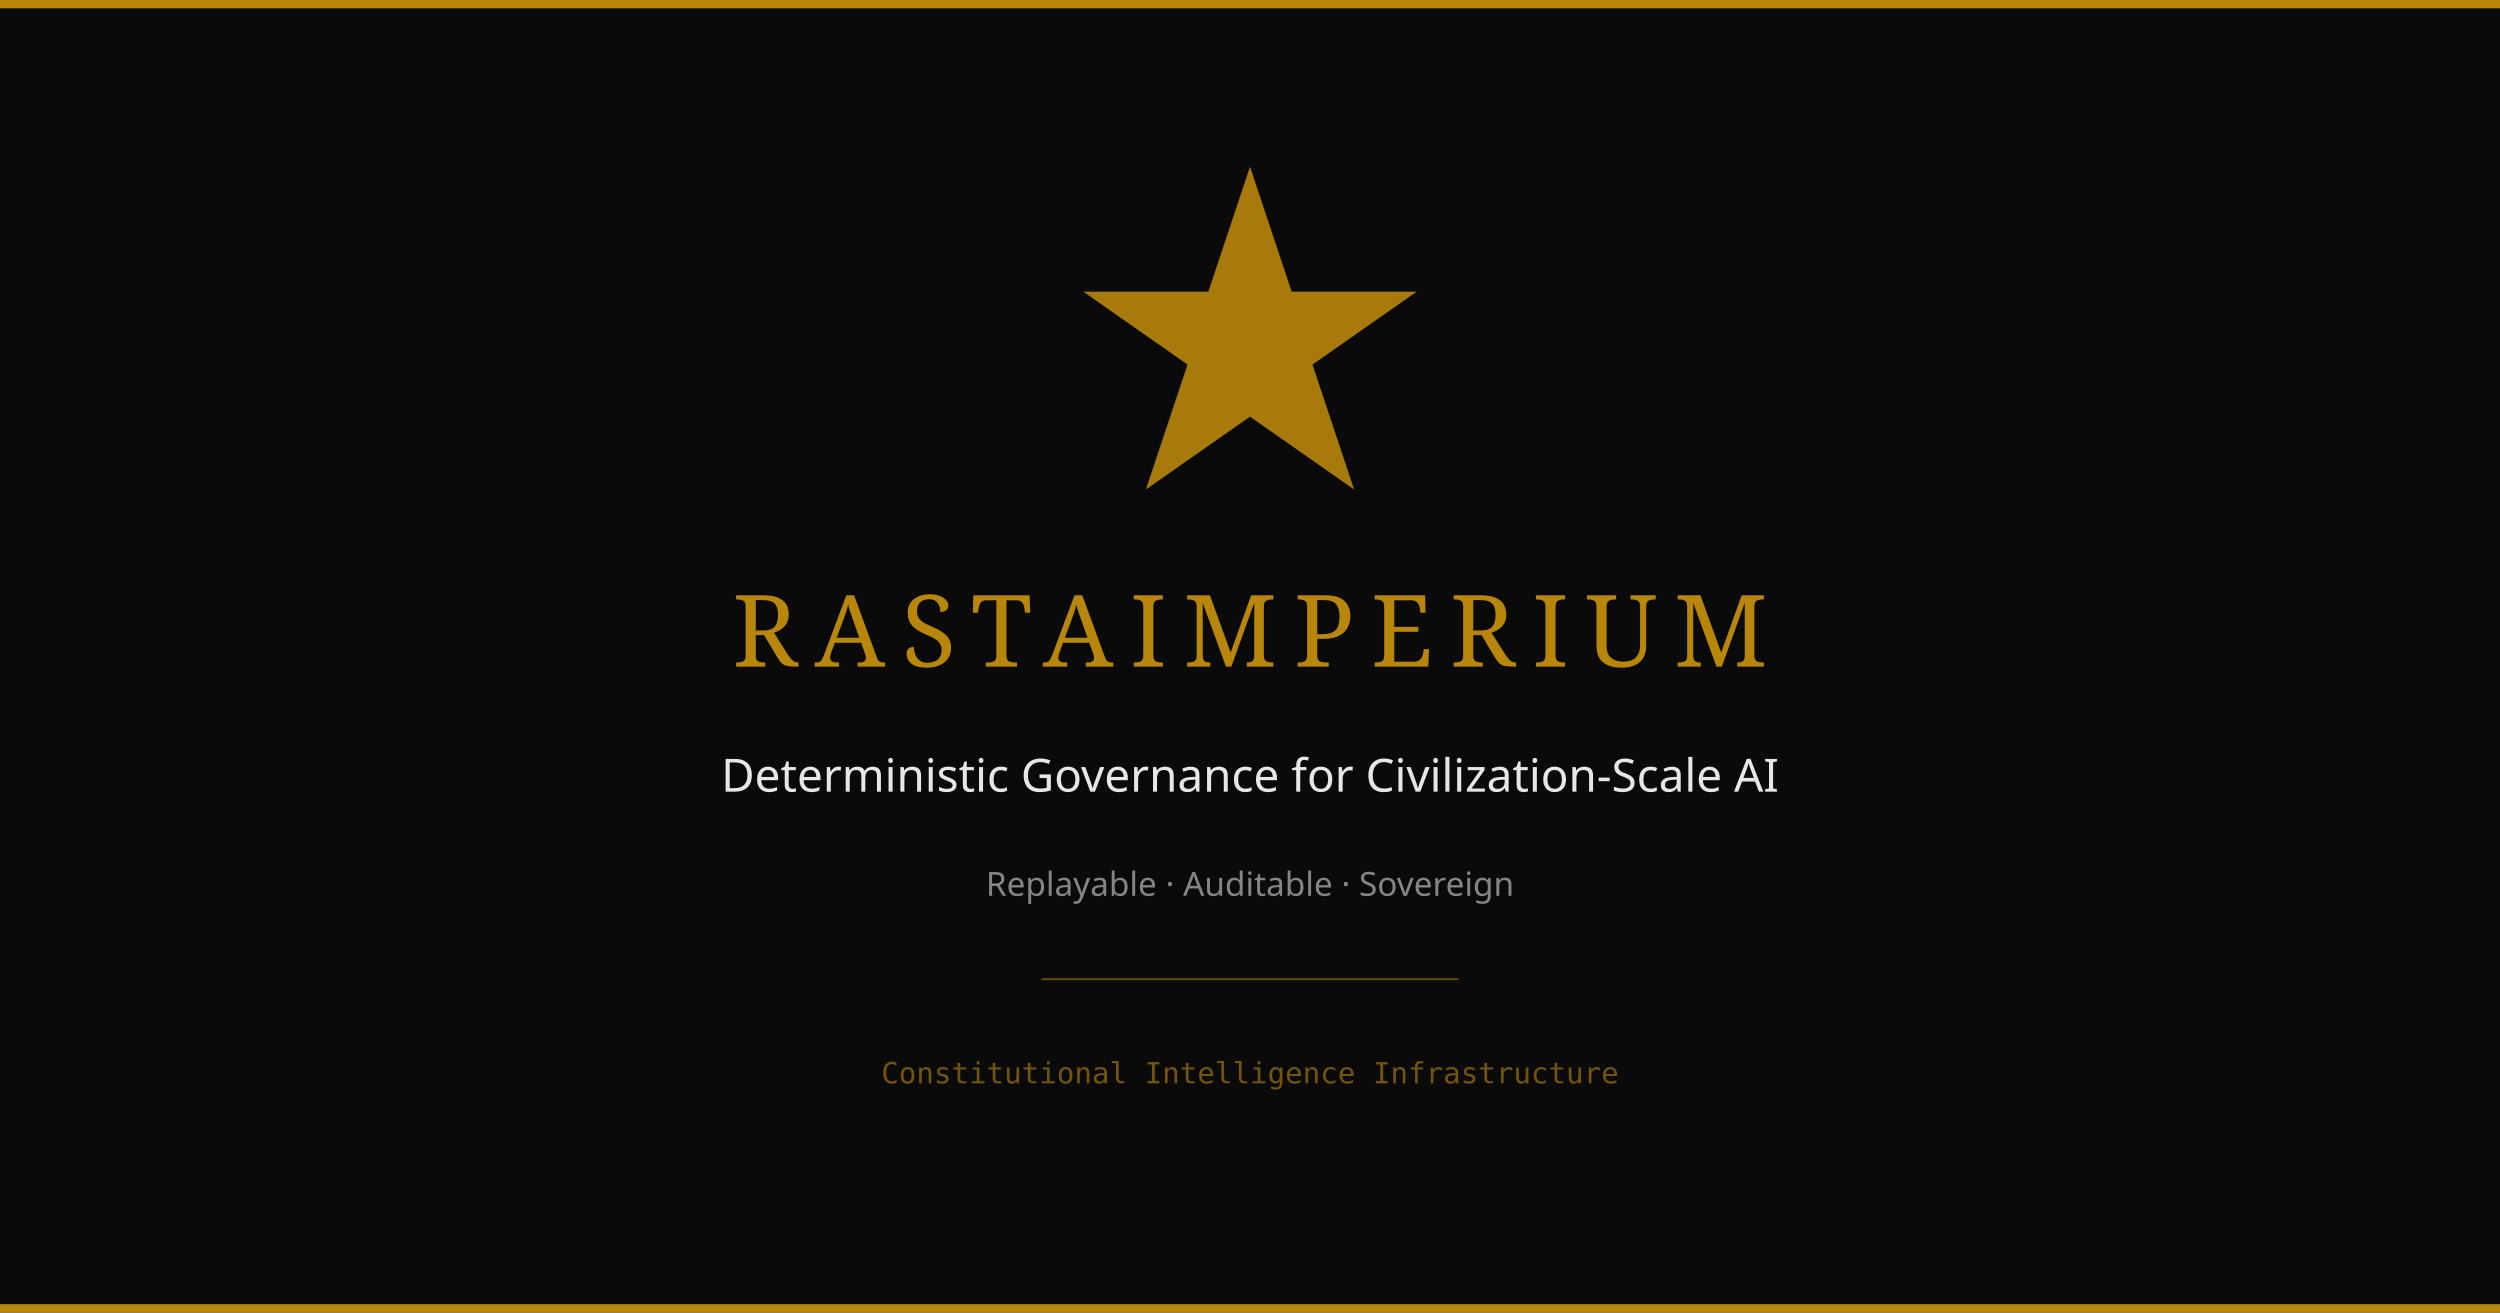
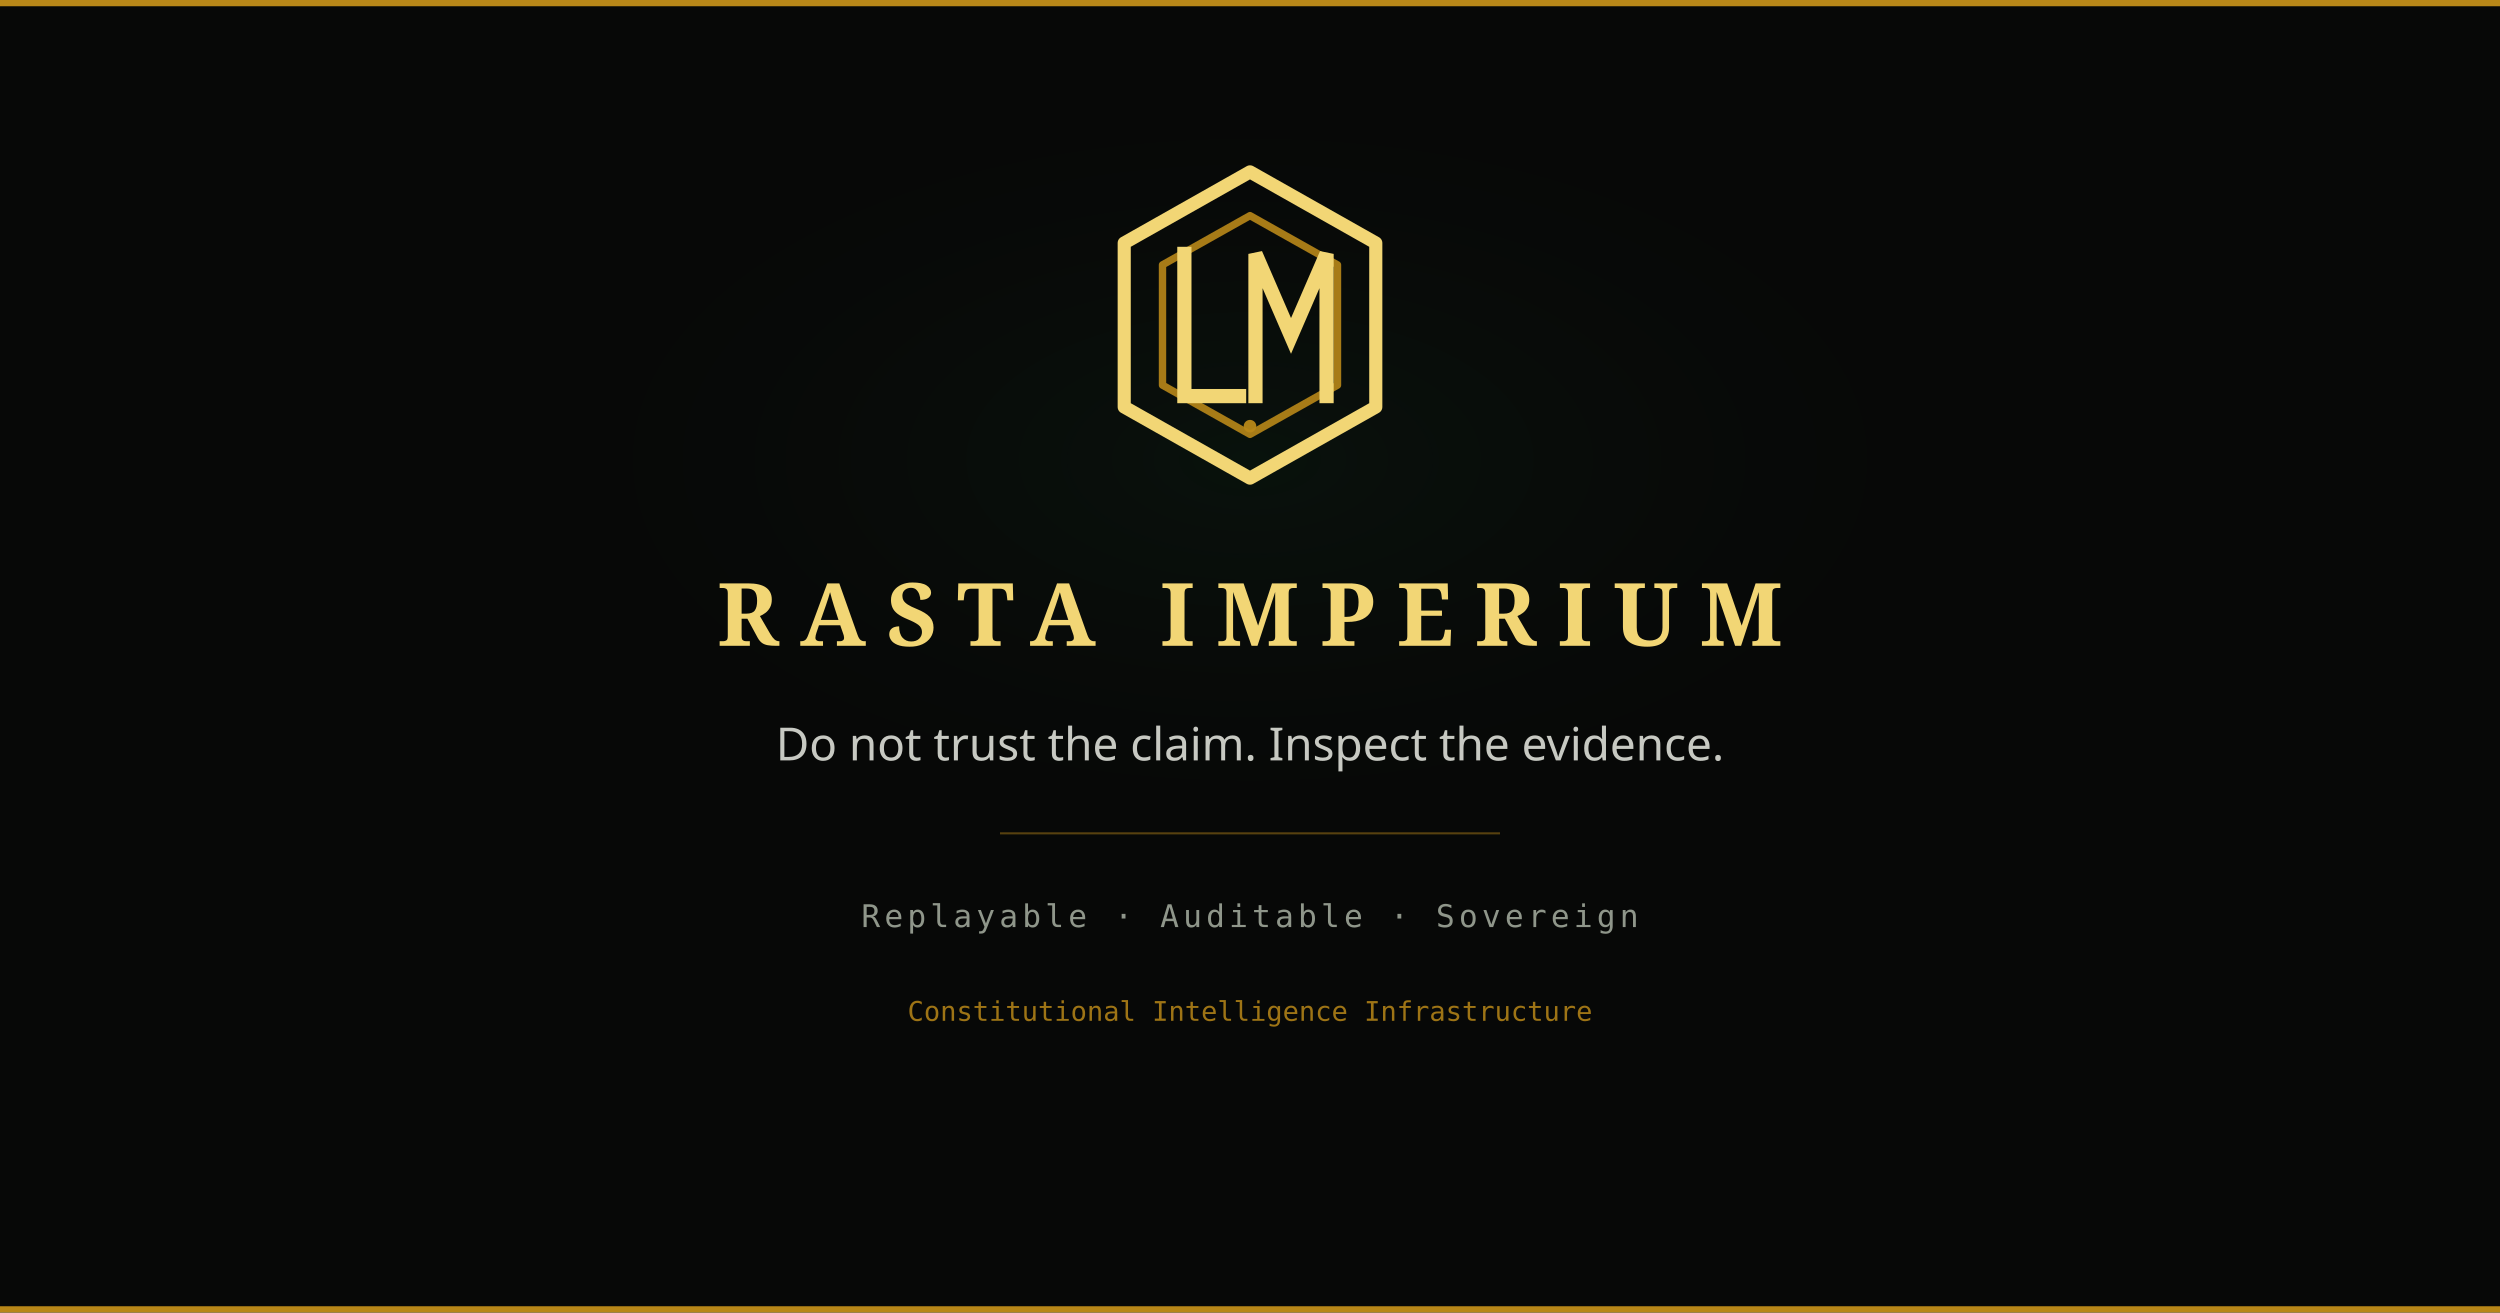
- <svg xmlns="http://www.w3.org/2000/svg" width="1200" height="630" viewBox="0 0 1200 630">
-   <rect width="1200" height="630" fill="#0a0a0a" />
-   <rect x="0" y="0" width="1200" height="4" fill="#B8860B" />
-   <rect x="0" y="626" width="1200" height="4" fill="#B8860B" />
-   <path d="M600 80 L620 140 L680 140 L630 175 L650 235 L600 200 L550 235 L570 175 L520 140 L580 140 Z" fill="#B8860B" opacity="0.9" />
-   <text x="600" y="320" font-family="Georgia, serif" font-size="48" fill="#B8860B" text-anchor="middle" letter-spacing="8">RASTAIMPERIUM</text>
-   <text x="600" y="380" font-family="sans-serif" font-size="22" fill="#ffffff" text-anchor="middle" opacity="0.9">Deterministic Governance for Civilization-Scale AI</text>
-   <text x="600" y="430" font-family="sans-serif" font-size="16" fill="#ffffff" text-anchor="middle" opacity="0.5">Replayable · Auditable · Sovereign</text>
-   <line x1="500" y1="470" x2="700" y2="470" stroke="#B8860B" stroke-width="1" opacity="0.5" />
-   <text x="600" y="520" font-family="monospace" font-size="14" fill="#B8860B" text-anchor="middle" opacity="0.6">Constitutional Intelligence Infrastructure</text>
+ <svg xmlns="http://www.w3.org/2000/svg" width="1200" height="630" viewBox="0 0 1200 630" role="img" aria-label="Rasta Imperium">
+   <rect width="1200" height="630" fill="#070807" />
+   <defs>
+     <radialGradient id="g" cx="50%" cy="35%" r="55%">
+       <stop offset="0%" stop-color="#1e8a4b" stop-opacity="0.08" />
+       <stop offset="55%" stop-color="#070807" stop-opacity="0" />
+     </radialGradient>
+   </defs>
+   <rect width="1200" height="630" fill="url(#g)" />
+   <rect x="0" y="0" width="1200" height="3" fill="#B88718" />
+   <rect x="0" y="627" width="1200" height="3" fill="#B88718" />
+   <g transform="translate(516 72) scale(2.625)">
+     <path d="M32 4 L55 17 L55 47 L32 60 L9 47 L9 17 Z" fill="none" stroke="#F2D675" stroke-width="2.4" stroke-linejoin="round" />
+     <path d="M32 12 L48 21 L48 43 L32 52 L16 43 L16 21 Z" fill="none" stroke="#B88718" stroke-width="1.35" stroke-linejoin="round" opacity="0.9" />
+     <g fill="none" stroke="#F2D675" stroke-width="2.6" stroke-linecap="square" stroke-linejoin="miter">
+       <path d="M20 19 L20 45 L30 45" />
+       <path d="M33 45 L33 19 L39.5 34 L46 19 L46 45" />
+     </g>
+     <circle cx="32" cy="50.5" r="1.15" fill="#B88718" opacity="0.95" />
+   </g>
+   <text x="600" y="310" font-family="Georgia, 'Cinzel', serif" font-size="42" font-weight="700" fill="#F2D675" text-anchor="middle" letter-spacing="10">RASTA IMPERIUM</text>
+   <text x="600" y="365" font-family="system-ui, sans-serif" font-size="22" fill="#C7C9C2" text-anchor="middle">Do not trust the claim. Inspect the evidence.</text>
+   <line x1="480" y1="400" x2="720" y2="400" stroke="#B88718" stroke-width="1" opacity="0.45" />
+   <text x="600" y="445" font-family="ui-monospace, monospace" font-size="15" fill="#8F968A" text-anchor="middle" letter-spacing="2">Replayable · Auditable · Sovereign</text>
+   <text x="600" y="490" font-family="ui-monospace, monospace" font-size="13" fill="#B88718" text-anchor="middle" opacity="0.85">Constitutional Intelligence Infrastructure</text>
</svg>
